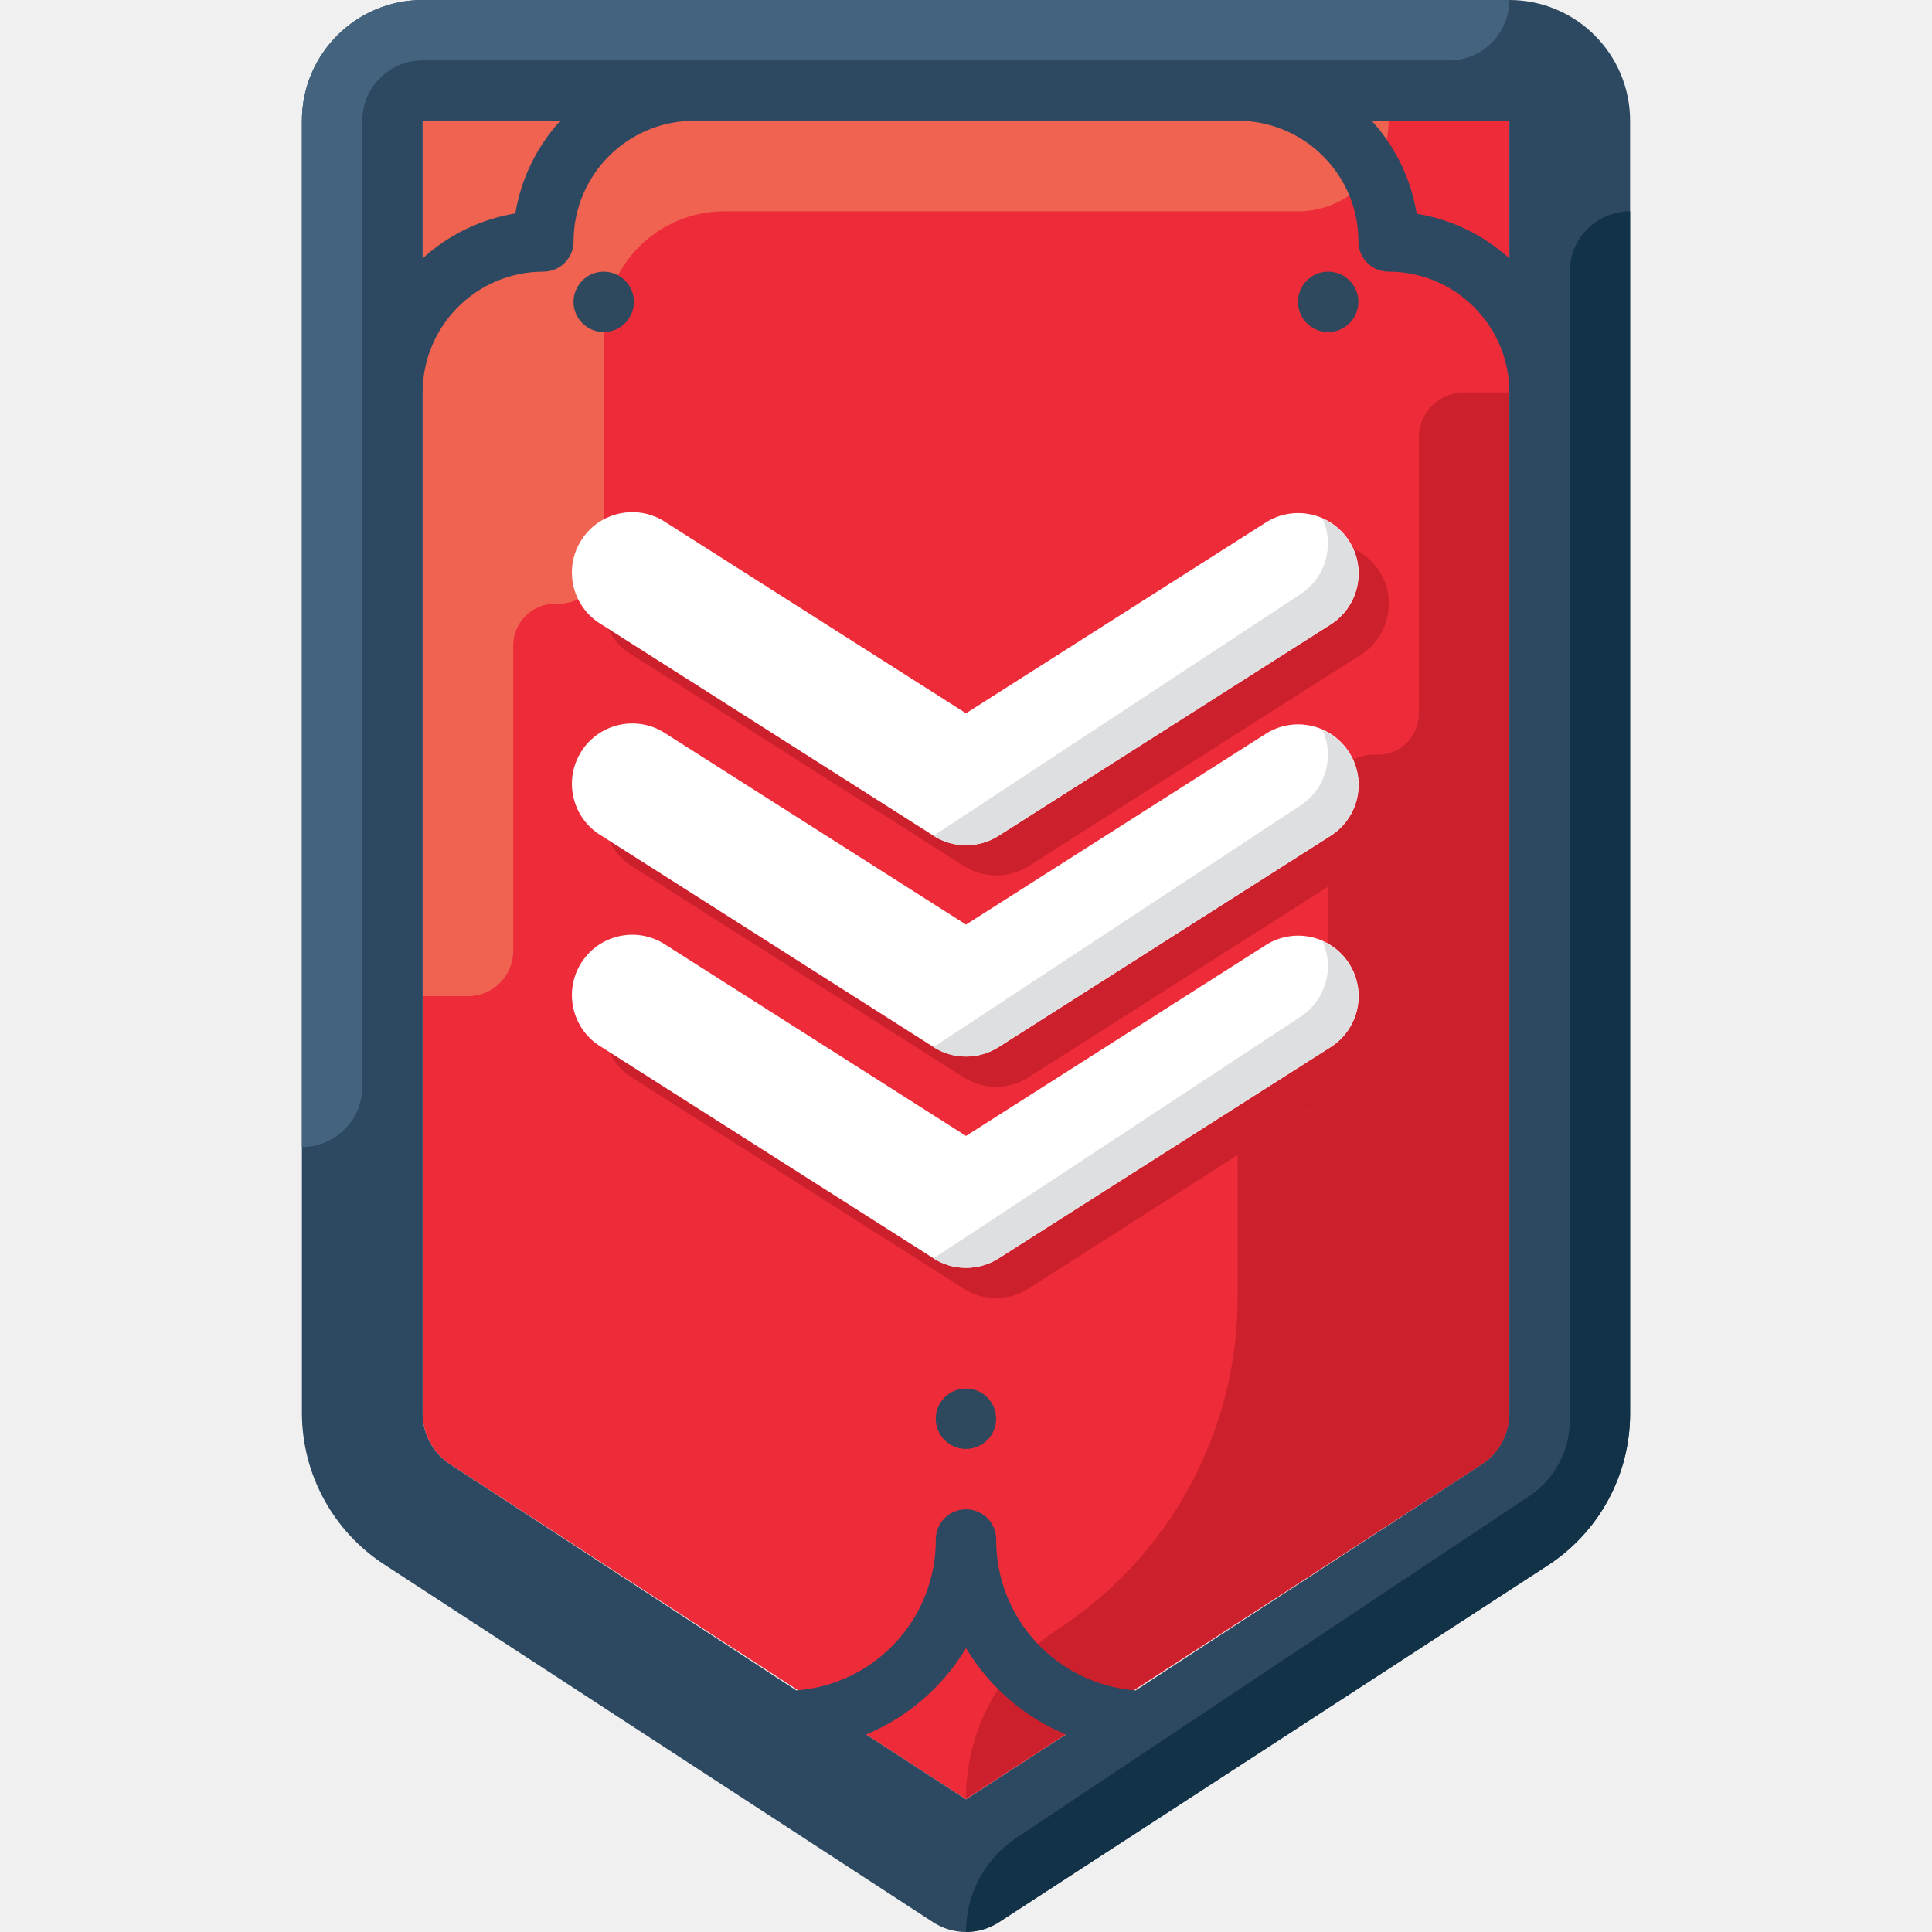
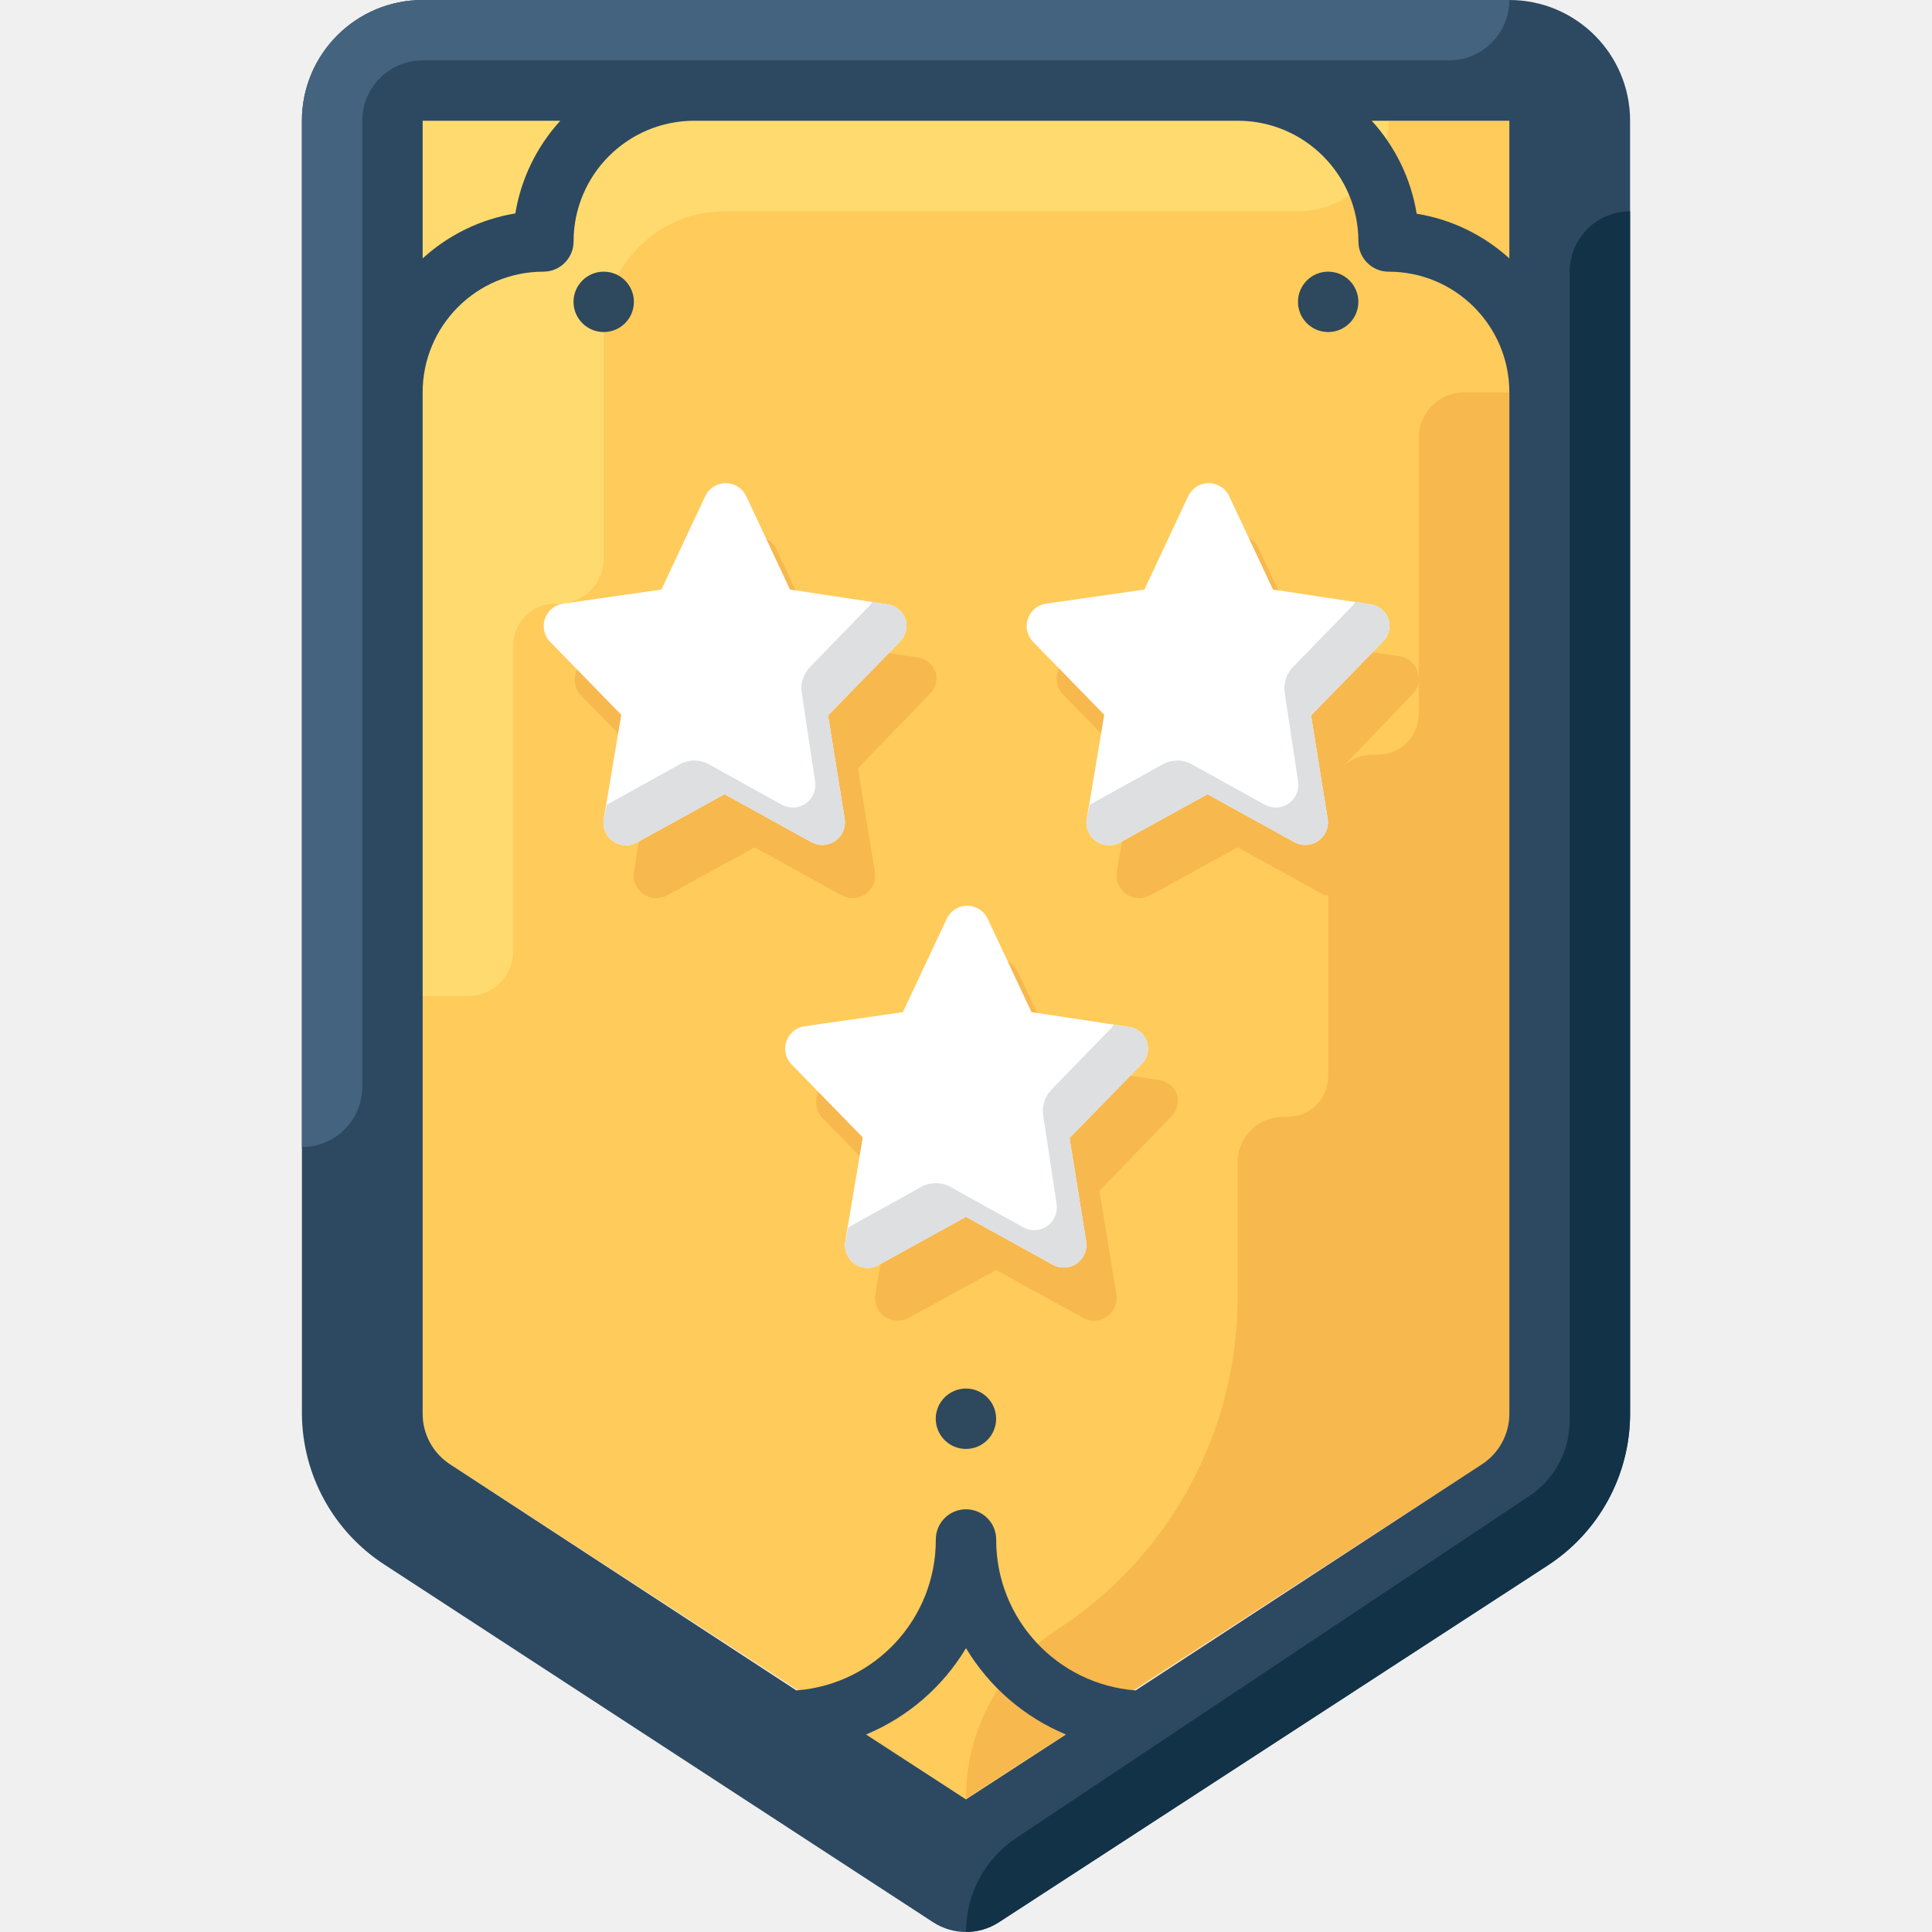
<svg xmlns="http://www.w3.org/2000/svg" version="1.1" id="Layer_1" x="0px" y="0px" viewBox="0 0 512.002 512.002" style="enable-background:new 0 0 512.002 512.002;" xml:space="preserve">
-   <path style="fill:#EE2C39;" d="M119.287,388.062c-4.552-2.96-7.288-8.016-7.28-13.439V31.999h287.987v342.624  c0.008,5.424-2.728,10.48-7.28,13.439l-136.714,88.796L119.287,388.062z" />
+   <path style="fill:#FFCB5B;" d="M119.287,388.062c-4.552-2.96-7.288-8.016-7.28-13.439V31.999h287.987v342.624  c0.008,5.424-2.728,10.48-7.28,13.439l-136.714,88.796L119.287,388.062z" />
  <circle style="fill:#2E485D;" cx="255.985" cy="375.982" r="8" />
-   <path style="fill:#F16351;" d="M112.008,31.999v231.989h11.999c6.624,0,11.999-5.376,11.999-11.999l0,0v-81.196  c0.16-6.136,5.272-10.983,11.415-10.815c0.144,0,0.288,0.008,0.424,0.016l0,0c6.624,0.088,12.071-5.216,12.159-11.839  c0-0.056,0-0.104,0-0.16V87.996c0-17.671,14.327-31.999,31.998-31.999h151.993c13.255,0,23.999-10.743,23.999-23.999H112.008z" />
+   <path style="fill:#FFDB6F;" d="M112.008,31.999v231.989h11.999c6.624,0,11.999-5.376,11.999-11.999l0,0v-81.196  c0.16-6.136,5.272-10.983,11.415-10.815c0.144,0,0.288,0.008,0.424,0.016l0,0c6.624,0.088,12.071-5.216,12.159-11.839  c0-0.056,0-0.104,0-0.16V87.996c0-17.671,14.327-31.999,31.998-31.999h151.993c13.255,0,23.999-10.743,23.999-23.999H112.008z" />
  <g>
    <circle style="fill:#2E485D;" cx="159.99" cy="79.996" r="8" />
    <circle style="fill:#2E485D;" cx="351.981" cy="79.996" r="8" />
  </g>
-   <g>
-     <path style="fill:#CC202C;" d="M387.995,103.995c-6.624,0-11.999,5.376-11.999,11.999v73.197c0,5.968-4.832,10.799-10.799,10.799   c-0.024,0-0.056,0-0.08,0h-1.12c-1.92-0.008-3.816,0.464-5.52,1.36c-4.888-2.16-10.528-1.744-15.039,1.12l-79.436,50.558   l-79.436-50.558c-7.464-4.752-17.367-2.544-22.119,4.92c-4.752,7.464-2.544,17.367,4.92,22.119l87.996,55.997   c5.248,3.344,11.951,3.344,17.199,0l79.436-50.558v21.039c-3.032,0-6,0.856-8.56,2.48l-79.436,50.558l-79.436-50.558   c-7.464-4.752-17.367-2.544-22.119,4.92c-4.752,7.464-2.544,17.367,4.92,22.119l87.996,55.997c5.248,3.344,11.951,3.344,17.199,0   l55.437-35.438c-0.048,0.64-0.048,1.28,0,1.92v35.998c-0.056,35.566-18.119,68.693-47.998,87.996   c-15.015,9.88-24.039,26.663-23.999,44.638l136.714-88.556c4.168-2.68,6.856-7.144,7.28-12.079l0,0V103.995H387.995z    M347.997,293.426c-0.792,0.688-1.68,1.248-2.64,1.68L347.997,293.426z" />
-     <path style="fill:#CC202C;" d="M264.001,231.989c-3.032,0-6-0.856-8.56-2.48l-87.996-55.997   c-7.616-4.48-10.152-14.287-5.672-21.903c4.48-7.616,14.287-10.152,21.903-5.672c0.328,0.192,0.656,0.4,0.968,0.616l79.356,50.478   l79.436-50.558c7.464-4.752,17.367-2.544,22.119,4.92s2.544,17.367-4.92,22.119l-87.996,55.997   C270.056,231.141,267.056,232.005,264.001,231.989z" />
-   </g>
-   <path style="fill:#FFFFFF;" d="M256.001,335.984c-3.032,0-6-0.856-8.56-2.48l-87.996-55.997c-7.616-4.48-10.152-14.287-5.672-21.903  c4.48-7.616,14.287-10.152,21.903-5.672c0.328,0.192,0.656,0.4,0.968,0.616l79.356,50.478l79.436-50.558  c7.464-4.752,17.367-2.544,22.119,4.92c4.752,7.464,2.544,17.367-4.92,22.119l-87.996,55.997  C262.057,335.136,259.057,336,256.001,335.984z" />
-   <path style="fill:#DDDFE1;" d="M357.516,255.428c-1.704-2.648-4.152-4.736-7.04-6c3.288,7.232,0.768,15.783-5.92,20.079  l-97.195,63.997c5.248,3.344,11.951,3.344,17.199,0l87.996-55.997C360.02,272.779,362.244,262.9,357.516,255.428L357.516,255.428z" />
-   <g>
-     <path style="fill:#FFFFFF;" d="M256.001,279.987c-3.032,0-6-0.856-8.56-2.48l-87.996-55.997   c-7.616-4.48-10.152-14.287-5.672-21.903c4.48-7.616,14.287-10.152,21.903-5.672c0.328,0.192,0.656,0.4,0.968,0.616l79.356,50.478   l79.436-50.558c7.464-4.752,17.367-2.544,22.119,4.92c4.752,7.464,2.544,17.367-4.92,22.119l-87.996,55.997   C262.057,279.139,259.057,280.003,256.001,279.987z" />
-     <path style="fill:#FFFFFF;" d="M256.001,223.99c-3.032,0-6-0.856-8.56-2.48l-87.996-55.997c-7.616-4.48-10.152-14.287-5.672-21.903   c4.48-7.616,14.287-10.152,21.903-5.672c0.328,0.192,0.656,0.4,0.968,0.616l79.356,50.478l79.436-50.558   c7.464-4.752,17.367-2.544,22.119,4.92c4.752,7.464,2.544,17.367-4.92,22.119l-87.996,55.997   C262.057,223.142,259.057,224.006,256.001,223.99z" />
-   </g>
-   <g>
-     <path style="fill:#DDDFE1;" d="M357.516,199.431c-1.704-2.648-4.152-4.736-7.04-6c3.288,7.232,0.768,15.783-5.92,20.079   l-97.195,63.997c5.248,3.344,11.951,3.344,17.199,0l87.996-55.997C360.02,216.782,362.244,206.902,357.516,199.431L357.516,199.431   z" />
-     <path style="fill:#DDDFE1;" d="M357.516,143.433c-1.704-2.648-4.152-4.736-7.04-6c3.288,7.232,0.768,15.783-5.92,20.079   l-97.195,63.997c5.248,3.344,11.951,3.344,17.199,0l87.996-55.997C360.02,160.784,362.244,150.905,357.516,143.433L357.516,143.433   z" />
-   </g>
+   <path style="fill:#F7B84E;" d="M311.998,290.226c-0.728-2.128-2.576-3.672-4.8-4l-25.839-3.92l-11.599-24.719  c-1.4-3.008-4.968-4.304-7.968-2.912c-1.28,0.6-2.312,1.624-2.912,2.912l-11.599,24.719l-25.839,3.92  c-3.28,0.48-5.552,3.52-5.072,6.8c0.16,1.088,0.616,2.112,1.312,2.96l18.879,19.359l-4.56,27.679  c-0.536,3.272,1.672,6.36,4.944,6.896c1.32,0.216,2.68-0.016,3.856-0.656l23.199-12.719l23.039,12.719  c2.904,1.592,6.552,0.52,8.144-2.384c0.64-1.176,0.872-2.536,0.656-3.856l-4.48-27.439l18.959-19.599  C311.862,294.506,312.502,292.306,311.998,290.226z" />
+   <path style="fill:#FFFFFF;" d="M303.999,276.147c-0.728-2.128-2.576-3.672-4.8-4l-25.839-3.92l-11.599-24.719  c-1.4-3.008-4.968-4.304-7.968-2.912c-1.28,0.6-2.312,1.624-2.912,2.912l-11.599,24.719l-26.159,3.76  c-3.272,0.536-5.488,3.616-4.96,6.888c0.192,1.2,0.752,2.312,1.6,3.192l18.879,19.359l-4.64,27.599  c-0.536,3.272,1.672,6.36,4.944,6.896c1.32,0.216,2.68-0.016,3.856-0.656l23.199-12.799l23.039,12.719  c2.904,1.592,6.552,0.52,8.144-2.384c0.64-1.176,0.872-2.536,0.656-3.856l-4.4-27.359l18.879-19.359  C303.983,280.683,304.631,278.331,303.999,276.147z" />
+   <path style="fill:#DDDFE1;" d="M303.999,276.147c-0.728-2.128-2.576-3.672-4.8-4l-4-0.64l-0.56,0.8l-15.999,16.479  c-1.768,1.824-2.576,4.376-2.16,6.88l3.52,23.359c0.536,3.272-1.672,6.36-4.944,6.896c-1.32,0.216-2.68-0.016-3.856-0.656  l-19.199-10.64c-2.472-1.432-5.528-1.432-8,0l-19.199,10.64l0,0l-0.8,3.76c-0.536,3.272,1.672,6.36,4.944,6.896  c1.32,0.216,2.68-0.016,3.856-0.656l23.199-12.799l23.039,12.719c2.904,1.592,6.552,0.52,8.144-2.384  c0.64-1.176,0.872-2.536,0.656-3.856l-4.4-27.359l18.879-19.359C303.983,280.683,304.631,278.331,303.999,276.147z" />
+   <path style="fill:#F7B84E;" d="M387.995,103.995c-6.624,0-11.999,5.376-11.999,11.999v73.197c0,5.968-4.832,10.799-10.799,10.799  c-0.024,0-0.056,0-0.08,0h-1.12c-2.952-0.016-5.808,1.064-8,3.04l18.319-19.039c2.296-2.392,2.224-6.184-0.168-8.48  c-0.88-0.84-1.992-1.4-3.192-1.6l-25.839-3.92l-11.599-24.719c-1.4-3.008-4.968-4.304-7.968-2.912  c-1.28,0.6-2.312,1.624-2.912,2.912l-11.599,24.719l-25.839,3.92c-3.28,0.456-5.576,3.488-5.12,6.768  c0.176,1.24,0.728,2.4,1.6,3.312l18.879,19.359l-4.56,27.679c-0.536,3.272,1.672,6.36,4.944,6.896  c1.32,0.216,2.68-0.016,3.856-0.656l23.199-12.719l23.039,12.719c0.32,0.024,0.64,0.024,0.96,0v47.998  c-0.048,5.968-4.912,10.768-10.88,10.72l0,0h-1.04c-6.624-0.048-12.031,5.296-12.079,11.919c0,0.024,0,0.056,0,0.08v35.998  c-0.056,35.566-18.119,68.693-47.998,87.996c-15.015,9.88-24.039,26.663-23.999,44.638l136.714-88.556  c4.168-2.68,6.856-7.144,7.28-12.079l0,0V103.995H387.995z" />
+   <path style="fill:#FFFFFF;" d="M367.996,164.152c-0.728-2.128-2.576-3.672-4.8-4l-25.839-3.92l-11.599-24.719  c-1.4-3.008-4.968-4.304-7.968-2.912c-1.28,0.6-2.312,1.624-2.912,2.912l-11.599,24.719l-26.159,3.76  c-3.272,0.536-5.488,3.616-4.96,6.888c0.192,1.2,0.752,2.312,1.6,3.192l18.879,19.359L288,217.03  c-0.536,3.272,1.672,6.36,4.944,6.896c1.32,0.216,2.68-0.016,3.856-0.656l23.199-12.799l23.039,12.719  c2.904,1.592,6.552,0.52,8.144-2.384c0.64-1.176,0.872-2.536,0.656-3.856l-4.4-27.359l18.879-19.359  C367.98,168.688,368.628,166.336,367.996,164.152z" />
+   <path style="fill:#DDDFE1;" d="M367.996,164.152c-0.728-2.128-2.576-3.672-4.8-4l-4-0.64l-0.56,0.8l-15.999,16.479  c-1.768,1.824-2.576,4.376-2.16,6.88l3.52,23.359c0.536,3.272-1.672,6.36-4.944,6.896c-1.32,0.216-2.68-0.016-3.856-0.656  l-19.199-10.639c-2.472-1.432-5.528-1.432-8,0l-19.199,10.639l0,0l-0.8,3.76c-0.536,3.272,1.672,6.36,4.944,6.896  c1.32,0.216,2.68-0.016,3.856-0.656l23.199-12.799l23.039,12.719c2.904,1.592,6.552,0.52,8.144-2.384  c0.64-1.176,0.872-2.536,0.656-3.856l-4.4-27.359l18.879-19.359C367.98,168.688,368.628,166.336,367.996,164.152z" />
+   <path style="fill:#F7B84E;" d="M248.001,178.232c-0.728-2.128-2.576-3.672-4.8-4l-25.839-3.92l-11.599-24.719  c-1.4-3.008-4.968-4.304-7.968-2.912c-1.28,0.6-2.312,1.624-2.912,2.912l-11.599,24.719l-25.839,3.92  c-3.28,0.48-5.552,3.52-5.072,6.8c0.16,1.088,0.616,2.112,1.312,2.96l18.879,19.359l-4.56,27.679  c-0.536,3.272,1.672,6.36,4.944,6.896c1.32,0.216,2.68-0.016,3.856-0.656l23.199-12.719l23.039,12.719  c2.904,1.592,6.552,0.52,8.144-2.384c0.64-1.176,0.872-2.536,0.656-3.856l-4.48-27.439l18.959-19.599  C247.865,182.511,248.505,180.312,248.001,178.232z" />
+   <path style="fill:#FFFFFF;" d="M240.002,164.152c-0.728-2.128-2.576-3.672-4.8-4l-25.839-3.92l-11.599-24.719  c-1.4-3.008-4.968-4.304-7.968-2.912c-1.28,0.6-2.312,1.624-2.912,2.912l-11.599,24.719l-26.159,3.76  c-3.272,0.536-5.488,3.616-4.96,6.888c0.192,1.2,0.752,2.312,1.6,3.192l18.879,19.359l-4.64,27.599  c-0.536,3.272,1.672,6.36,4.944,6.896c1.32,0.216,2.68-0.016,3.856-0.656l23.199-12.799l23.039,12.719  c2.904,1.592,6.552,0.52,8.144-2.384c0.64-1.176,0.872-2.536,0.656-3.856l-4.4-27.359l18.879-19.359  C239.986,168.688,240.634,166.336,240.002,164.152z" />
+   <path style="fill:#DDDFE1;" d="M240.002,164.152c-0.728-2.128-2.576-3.672-4.8-4l-4-0.64l-0.56,0.8l-15.999,16.479  c-1.768,1.824-2.576,4.376-2.16,6.88l3.52,23.359c0.536,3.272-1.672,6.36-4.944,6.896c-1.32,0.216-2.68-0.016-3.856-0.656  l-19.199-10.639c-2.472-1.432-5.528-1.432-8,0l-19.199,10.639l0,0l-0.8,3.76c-0.536,3.272,1.672,6.36,4.944,6.896  c1.32,0.216,2.68-0.016,3.856-0.656l23.199-12.799l23.039,12.719c2.904,1.592,6.552,0.52,8.144-2.384  c0.64-1.176,0.872-2.536,0.656-3.856l-4.4-27.359l18.879-19.359C239.986,168.688,240.634,166.336,240.002,164.152z" />
  <path style="fill:#2D4961;" d="M399.994,0H112.008C94.337,0,80.009,14.327,80.009,31.999v342.624  c0.08,16.159,8.288,31.191,21.839,39.998l145.433,94.796c5.304,3.448,12.135,3.448,17.439,0l145.433-94.556  c13.551-8.808,21.759-23.839,21.839-39.998V31.999C431.993,14.327,417.665,0,399.994,0z M399.994,68.477  c-6.872-6.24-15.399-10.352-24.559-11.839c-1.496-9.2-5.64-17.759-11.919-24.639h36.478V68.477z M148.486,31.999  c-6.264,6.864-10.408,15.391-11.919,24.559c-9.168,1.512-17.695,5.656-24.559,11.919V31.999H148.486z M256.001,476.858  l-26.479-17.199c11.047-4.6,20.327-12.623,26.479-22.879c6.152,10.256,15.431,18.279,26.479,22.879L256.001,476.858z   M399.994,374.622c0.008,5.424-2.728,10.48-7.28,13.439l-91.756,59.917c-20.895-1.592-37.022-19.039-36.958-39.998  c0-4.416-3.584-8-8-8s-8,3.584-8,8c0.064,20.959-16.063,38.406-36.958,39.998l-91.756-59.917c-4.552-2.96-7.288-8.016-7.28-13.439  V103.995c0-17.671,14.327-31.998,31.998-31.998c4.416,0,8-3.584,8-8c0-17.671,14.327-31.999,31.999-31.999h143.993  c17.671,0,31.999,14.327,31.999,31.999c0,4.416,3.584,8,8,8c17.671,0,31.999,14.327,31.999,31.998L399.994,374.622L399.994,374.622z  " />
  <path style="fill:#44637F;" d="M80.009,31.999v271.987l0,0c8.84,0,15.999-7.16,15.999-15.999V31.999  c0-8.84,7.16-15.999,15.999-15.999h271.987c8.84,0,15.999-7.16,15.999-15.999H112.008C94.329,0,80.009,14.327,80.009,31.999z" />
  <path style="fill:#123247;" d="M410.154,414.861c13.551-8.808,21.759-23.839,21.839-39.998V55.997l0,0  c-8.84,0-15.999,7.16-15.999,15.999v304.466c0,8.04-4.024,15.551-10.719,19.999L269.28,487.097  c-8.304,5.56-13.287,14.887-13.279,24.879l0,0c3.096,0.008,6.12-0.88,8.72-2.56L410.154,414.861z" />
  <g>
</g>
  <g>
</g>
  <g>
</g>
  <g>
</g>
  <g>
</g>
  <g>
</g>
  <g>
</g>
  <g>
</g>
  <g>
</g>
  <g>
</g>
  <g>
</g>
  <g>
</g>
  <g>
</g>
  <g>
</g>
  <g>
</g>
</svg>
